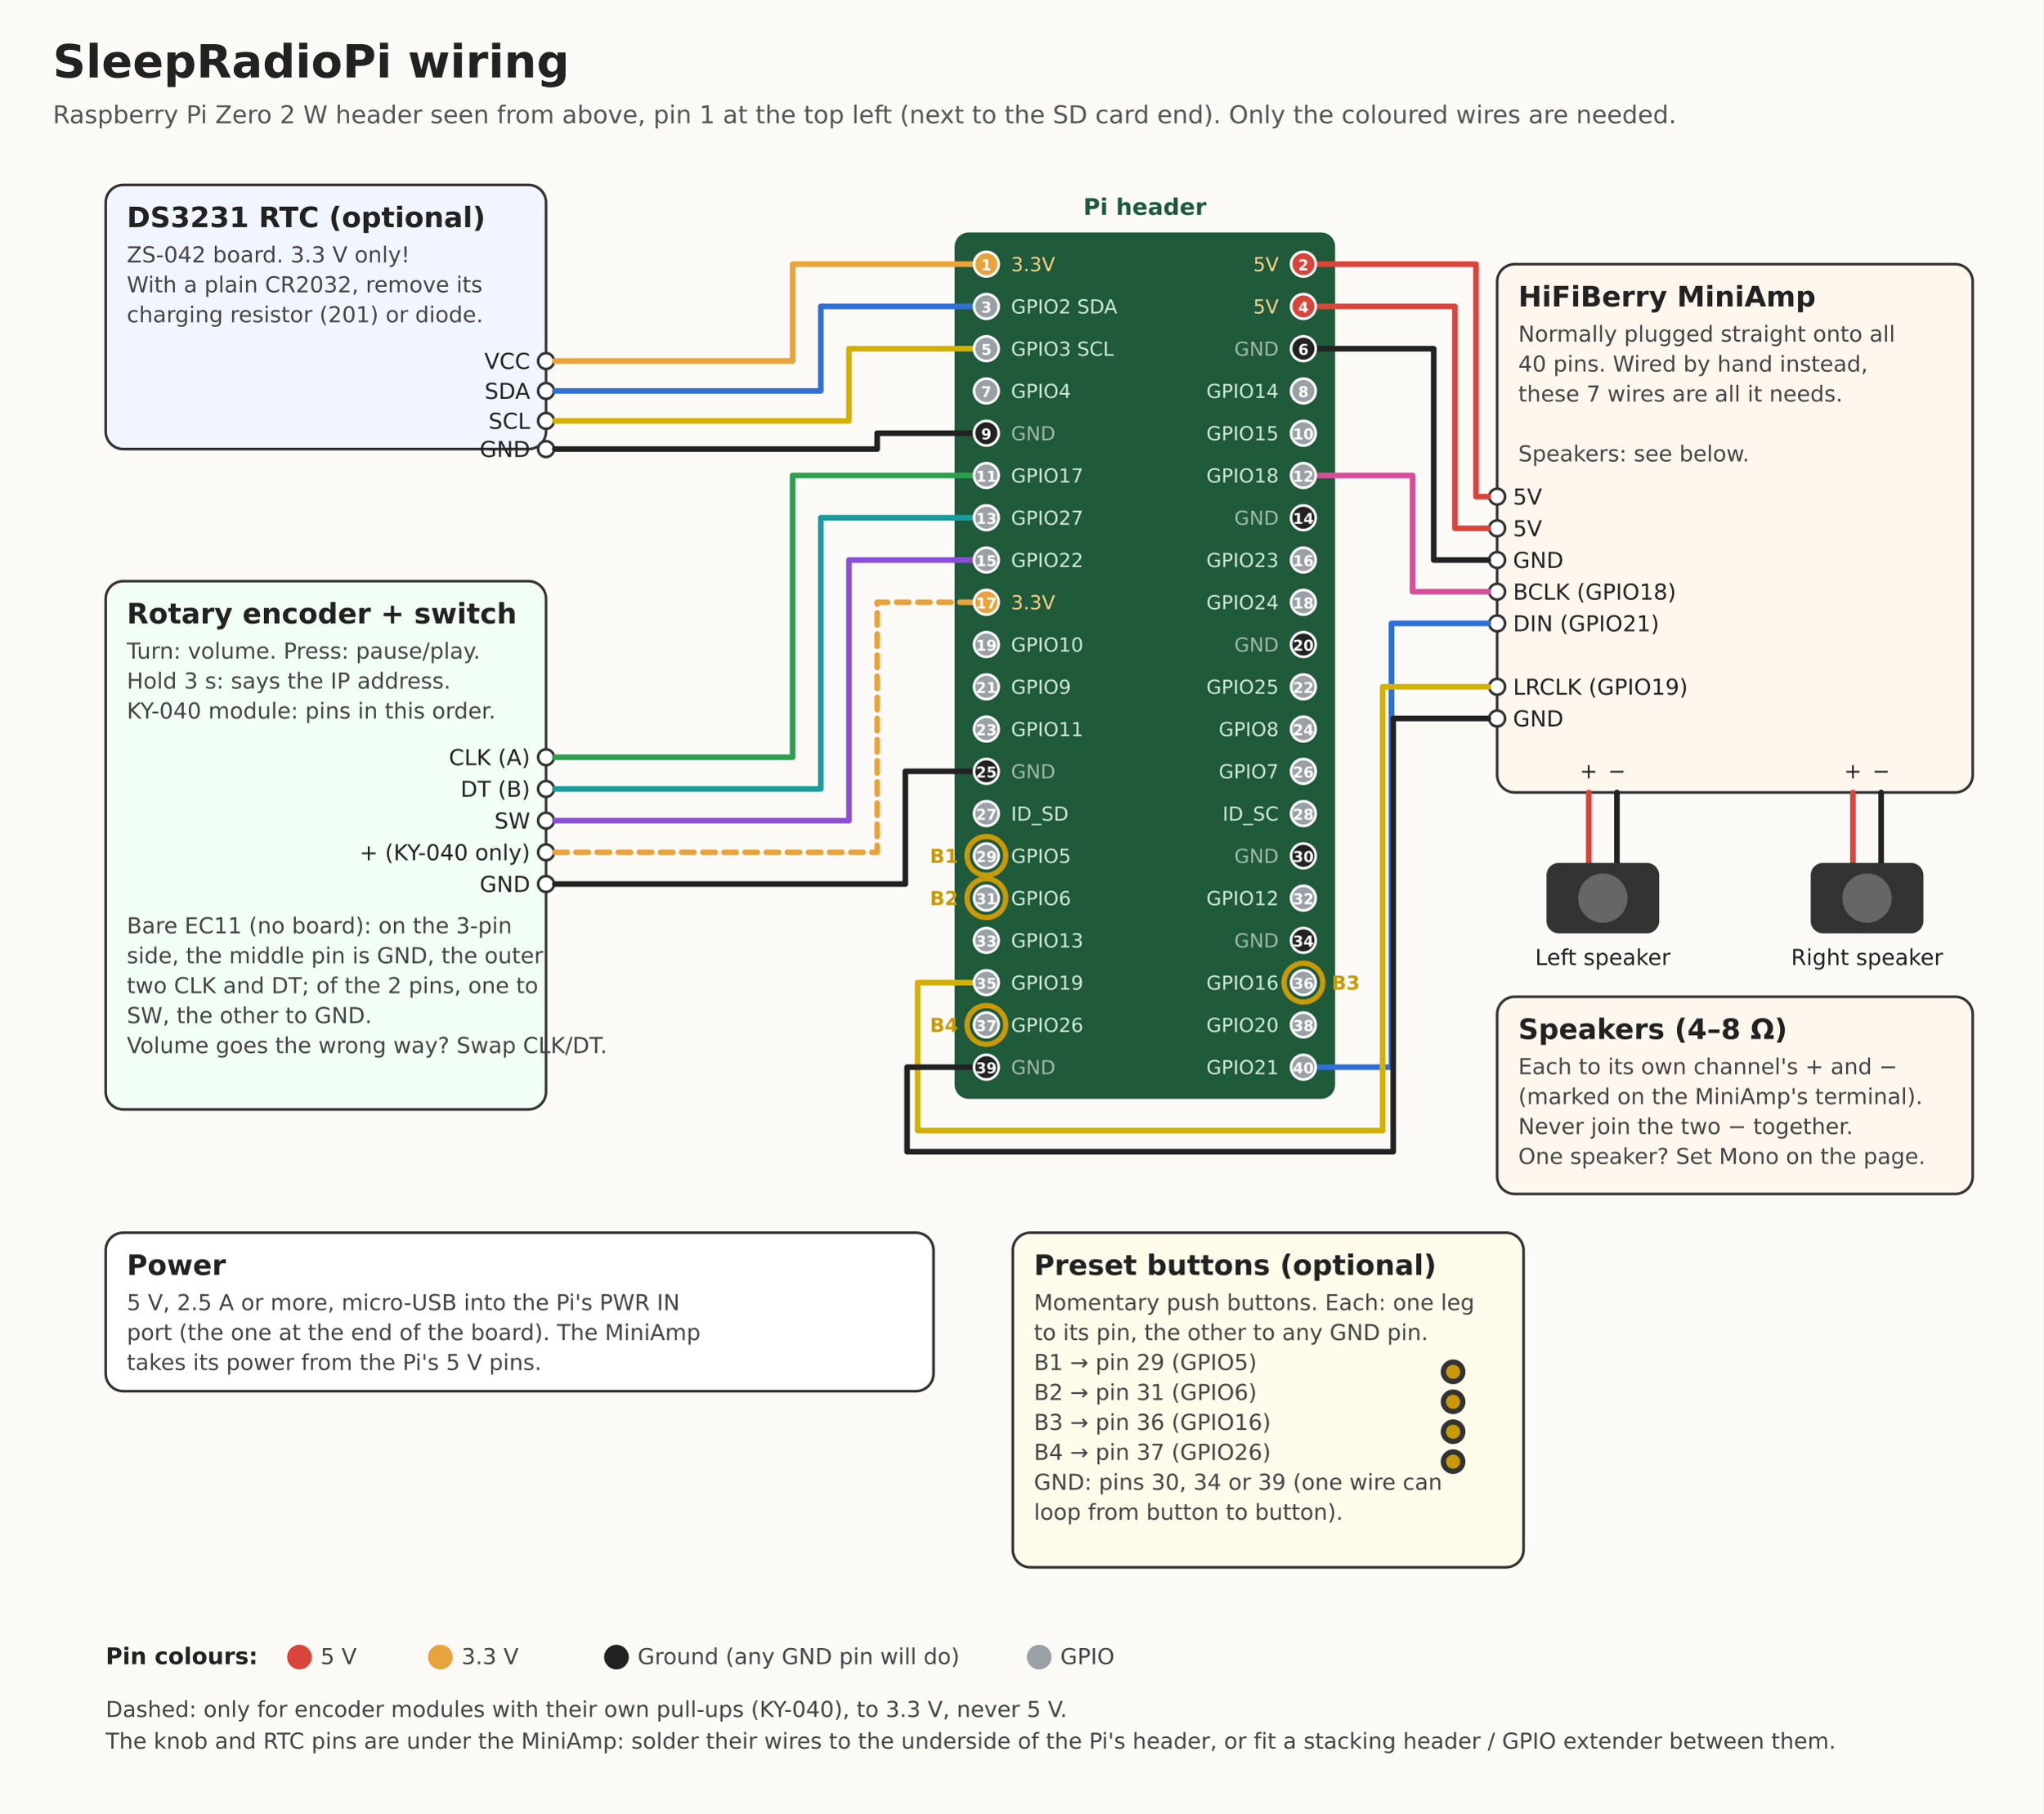
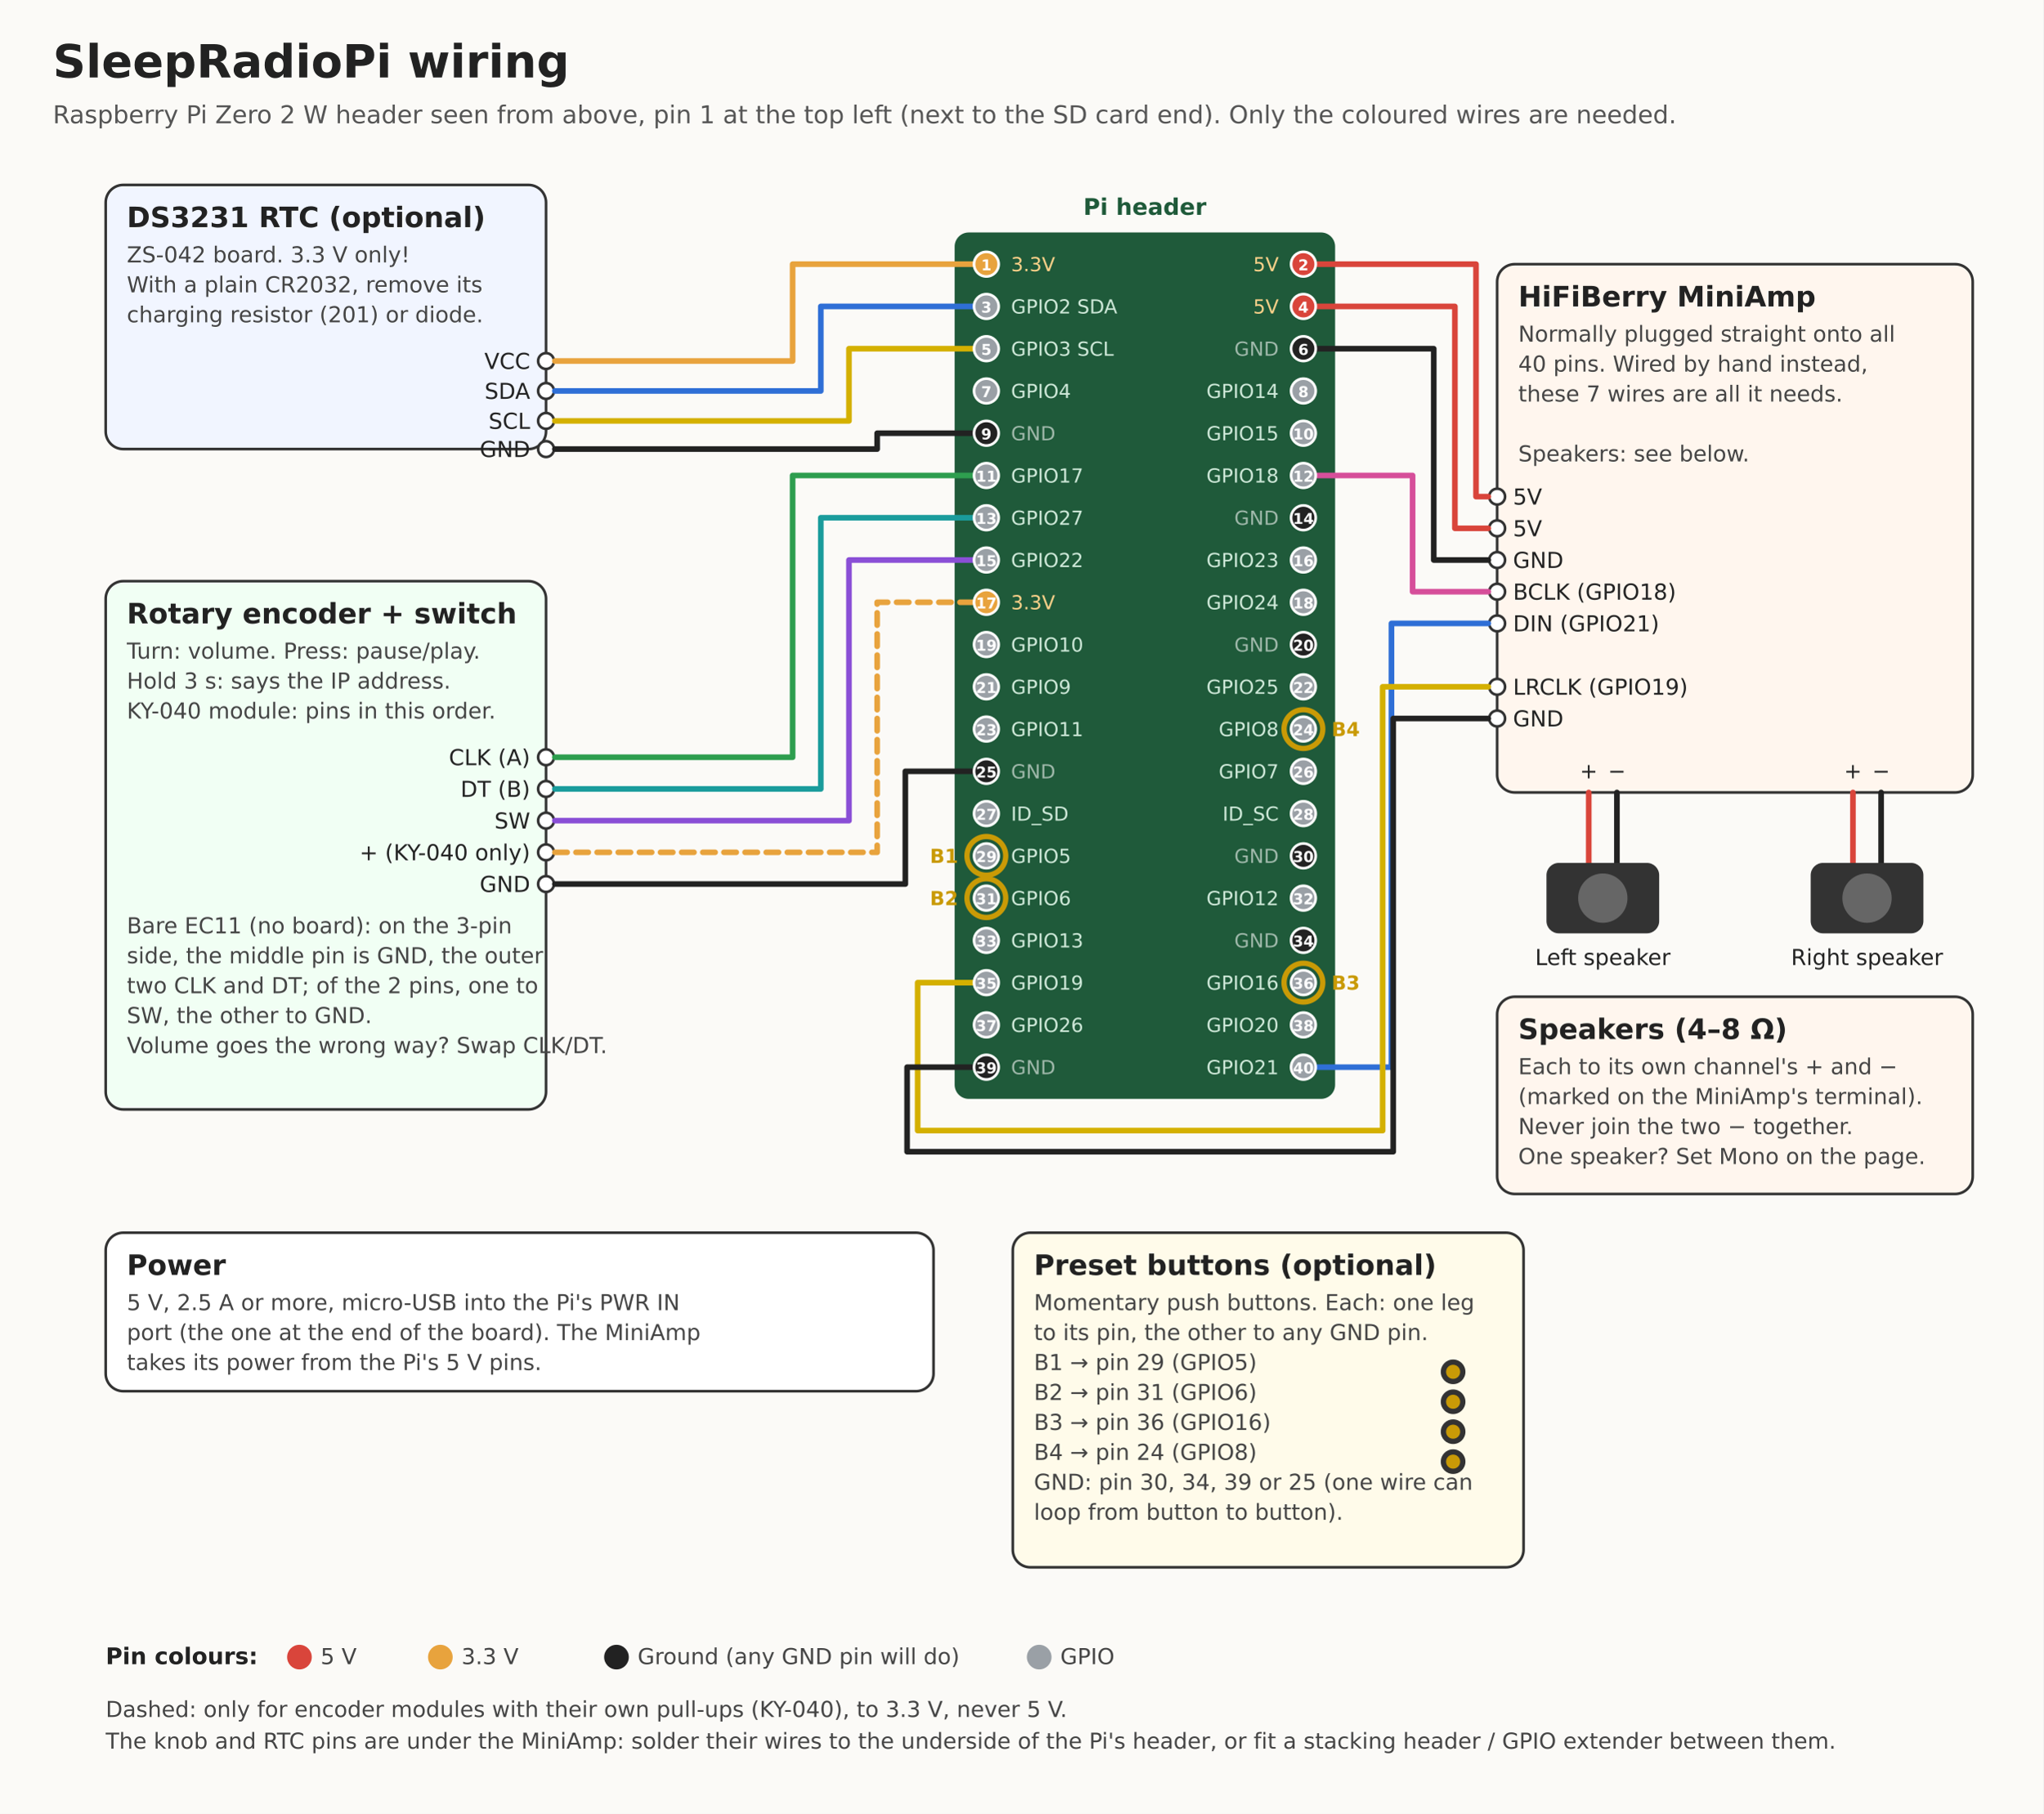
<svg xmlns="http://www.w3.org/2000/svg" viewBox="0 0 1160 1030" width="1160" height="1030" font-family="DejaVu Sans, Liberation Sans, Arial, sans-serif">
  <rect width="1160" height="1030" fill="#fbfaf7" />
  <text x="30" y="44" font-size="26" font-weight="bold" fill="#222">SleepRadioPi wiring</text>
  <text x="30" y="70" font-size="14" fill="#555">Raspberry Pi Zero 2 W header seen from above, pin 1 at the top left (next to the SD card end). Only the coloured wires are needed.</text>
  <rect x="542" y="132" width="216" height="492" rx="8" fill="#1f5a3a" />
  <text x="650.0" y="122" font-size="13" fill="#1f5a3a" text-anchor="middle" font-weight="bold">Pi header</text>
  <rect x="60" y="105" width="250" height="150" rx="10" fill="#f1f5ff" stroke="#333" stroke-width="1.5" />
  <text x="72" y="129" font-size="16" font-weight="bold" fill="#222">DS3231 RTC (optional)</text>
  <text x="72" y="149" font-size="12.5" fill="#444">ZS-042 board. 3.3 V only!</text>
  <text x="72" y="166" font-size="12.5" fill="#444">With a plain CR2032, remove its</text>
  <text x="72" y="183" font-size="12.5" fill="#444">charging resistor (201) or diode.</text>
  <rect x="60" y="330" width="250" height="300" rx="10" fill="#f1fff4" stroke="#333" stroke-width="1.5" />
  <text x="72" y="354" font-size="16" font-weight="bold" fill="#222">Rotary encoder + switch</text>
  <text x="72" y="374" font-size="12.5" fill="#444">Turn: volume. Press: pause/play.</text>
  <text x="72" y="391" font-size="12.5" fill="#444">Hold 3 s: says the IP address.</text>
  <text x="72" y="408" font-size="12.5" fill="#444">KY-040 module: pins in this order.</text>
  <text x="72" y="530" font-size="12.5" fill="#444">Bare EC11 (no board): on the 3-pin</text>
  <text x="72" y="547" font-size="12.5" fill="#444">side, the middle pin is GND, the outer</text>
  <text x="72" y="564" font-size="12.5" fill="#444">two CLK and DT; of the 2 pins, one to</text>
  <text x="72" y="581" font-size="12.5" fill="#444">SW, the other to GND.</text>
  <text x="72" y="598" font-size="12.5" fill="#444">Volume goes the wrong way? Swap CLK/DT.</text>
  <rect x="850" y="150" width="270" height="300" rx="10" fill="#fff6ee" stroke="#333" stroke-width="1.5" />
  <text x="862" y="174" font-size="16" font-weight="bold" fill="#222">HiFiBerry MiniAmp</text>
  <text x="862" y="194" font-size="12.5" fill="#444">Normally plugged straight onto all</text>
  <text x="862" y="211" font-size="12.5" fill="#444">40 pins. Wired by hand instead,</text>
  <text x="862" y="228" font-size="12.5" fill="#444">these 7 wires are all it needs.</text>
  <text x="862" y="245" font-size="12.5" fill="#444" />
  <text x="862" y="262" font-size="12.5" fill="#444">Speakers: see below.</text>
  <circle cx="310" cy="205" r="4.5" fill="#fff" stroke="#333" stroke-width="1.5" />
  <text x="301" y="209.5" font-size="12.5" fill="#222" text-anchor="end">VCC</text>
  <circle cx="310" cy="222" r="4.5" fill="#fff" stroke="#333" stroke-width="1.5" />
  <text x="301" y="226.5" font-size="12.5" fill="#222" text-anchor="end">SDA</text>
  <circle cx="310" cy="239" r="4.5" fill="#fff" stroke="#333" stroke-width="1.5" />
  <text x="301" y="243.5" font-size="12.5" fill="#222" text-anchor="end">SCL</text>
  <circle cx="310" cy="255" r="4.5" fill="#fff" stroke="#333" stroke-width="1.5" />
  <text x="301" y="259.5" font-size="12.5" fill="#222" text-anchor="end">GND</text>
  <circle cx="310" cy="430" r="4.5" fill="#fff" stroke="#333" stroke-width="1.5" />
  <text x="301" y="434.5" font-size="12.5" fill="#222" text-anchor="end">CLK (A)</text>
  <circle cx="310" cy="448" r="4.5" fill="#fff" stroke="#333" stroke-width="1.5" />
  <text x="301" y="452.5" font-size="12.5" fill="#222" text-anchor="end">DT (B)</text>
  <circle cx="310" cy="466" r="4.5" fill="#fff" stroke="#333" stroke-width="1.5" />
  <text x="301" y="470.5" font-size="12.5" fill="#222" text-anchor="end">SW</text>
  <circle cx="310" cy="484" r="4.5" fill="#fff" stroke="#333" stroke-width="1.5" />
  <text x="301" y="488.5" font-size="12.5" fill="#222" text-anchor="end">+ (KY-040 only)</text>
  <circle cx="310" cy="502" r="4.5" fill="#fff" stroke="#333" stroke-width="1.5" />
  <text x="301" y="506.5" font-size="12.5" fill="#222" text-anchor="end">GND</text>
  <circle cx="850" cy="282" r="4.5" fill="#fff" stroke="#333" stroke-width="1.5" />
  <text x="859" y="286.5" font-size="12.5" fill="#222" text-anchor="start">5V</text>
  <circle cx="850" cy="300" r="4.5" fill="#fff" stroke="#333" stroke-width="1.5" />
  <text x="859" y="304.5" font-size="12.5" fill="#222" text-anchor="start">5V</text>
  <circle cx="850" cy="318" r="4.5" fill="#fff" stroke="#333" stroke-width="1.5" />
  <text x="859" y="322.5" font-size="12.5" fill="#222" text-anchor="start">GND</text>
  <circle cx="850" cy="336" r="4.5" fill="#fff" stroke="#333" stroke-width="1.5" />
  <text x="859" y="340.5" font-size="12.5" fill="#222" text-anchor="start">BCLK (GPIO18)</text>
  <circle cx="850" cy="354" r="4.5" fill="#fff" stroke="#333" stroke-width="1.5" />
  <text x="859" y="358.5" font-size="12.5" fill="#222" text-anchor="start">DIN (GPIO21)</text>
  <circle cx="850" cy="390" r="4.5" fill="#fff" stroke="#333" stroke-width="1.5" />
  <text x="859" y="394.5" font-size="12.5" fill="#222" text-anchor="start">LRCLK (GPIO19)</text>
  <circle cx="850" cy="408" r="4.5" fill="#fff" stroke="#333" stroke-width="1.5" />
  <text x="859" y="412.5" font-size="12.5" fill="#222" text-anchor="start">GND</text>
  <path d="M315.0,205.0 L450.0,205.0 L450.0,150.0 L560.0,150.0" fill="none" stroke="#e8a33d" stroke-width="3.2" stroke-linecap="round" stroke-linejoin="round" />
  <path d="M315.0,222.0 L466.0,222.0 L466.0,174.0 L560.0,174.0" fill="none" stroke="#2f6fd6" stroke-width="3.2" stroke-linecap="round" stroke-linejoin="round" />
  <path d="M315.0,239.0 L482.0,239.0 L482.0,198.0 L560.0,198.0" fill="none" stroke="#d4b000" stroke-width="3.2" stroke-linecap="round" stroke-linejoin="round" />
  <path d="M315.0,255.0 L498.0,255.0 L498.0,246.0 L560.0,246.0" fill="none" stroke="#222" stroke-width="3.2" stroke-linecap="round" stroke-linejoin="round" />
  <path d="M315.0,430.0 L450.0,430.0 L450.0,270.0 L560.0,270.0" fill="none" stroke="#2e9e4f" stroke-width="3.2" stroke-linecap="round" stroke-linejoin="round" />
  <path d="M315.0,448.0 L466.0,448.0 L466.0,294.0 L560.0,294.0" fill="none" stroke="#1a9c9c" stroke-width="3.2" stroke-linecap="round" stroke-linejoin="round" />
  <path d="M315.0,466.0 L482.0,466.0 L482.0,318.0 L560.0,318.0" fill="none" stroke="#8a4fd6" stroke-width="3.2" stroke-linecap="round" stroke-linejoin="round" />
  <path d="M315.0,484.0 L498.0,484.0 L498.0,342.0 L560.0,342.0" fill="none" stroke="#e8a33d" stroke-width="3.2" stroke-linecap="round" stroke-linejoin="round" stroke-dasharray="7 5" />
  <path d="M315.0,502.0 L514.0,502.0 L514.0,438.0 L560.0,438.0" fill="none" stroke="#222" stroke-width="3.2" stroke-linecap="round" stroke-linejoin="round" />
  <path d="M845.0,282.0 L838.0,282.0 L838.0,150.0 L740.0,150.0" fill="none" stroke="#d9453b" stroke-width="3.2" stroke-linecap="round" stroke-linejoin="round" />
  <path d="M845.0,300.0 L826.0,300.0 L826.0,174.0 L740.0,174.0" fill="none" stroke="#d9453b" stroke-width="3.2" stroke-linecap="round" stroke-linejoin="round" />
  <path d="M845.0,318.0 L814.0,318.0 L814.0,198.0 L740.0,198.0" fill="none" stroke="#222" stroke-width="3.2" stroke-linecap="round" stroke-linejoin="round" />
  <path d="M845.0,336.0 L802.0,336.0 L802.0,270.0 L740.0,270.0" fill="none" stroke="#d64f9a" stroke-width="3.2" stroke-linecap="round" stroke-linejoin="round" />
  <path d="M845.0,354.0 L790.0,354.0 L790.0,606.0 L740.0,606.0" fill="none" stroke="#2f6fd6" stroke-width="3.2" stroke-linecap="round" stroke-linejoin="round" />
  <path d="M845.0,390.0 L785.0,390.0 L785.0,642.0 L521.0,642.0 L521.0,558.0 L560.0,558.0" fill="none" stroke="#d4b000" stroke-width="3.2" stroke-linecap="round" stroke-linejoin="round" />
  <path d="M845.0,408.0 L791.0,408.0 L791.0,654.0 L515.0,654.0 L515.0,606.0 L560.0,606.0" fill="none" stroke="#222" stroke-width="3.2" stroke-linecap="round" stroke-linejoin="round" />
  <circle cx="560" cy="486" r="11" fill="none" stroke="#c99a06" stroke-width="3" />
  <text x="544" y="490" font-size="11" font-weight="bold" fill="#c99a06" text-anchor="end">B1</text>
  <circle cx="560" cy="510" r="11" fill="none" stroke="#c99a06" stroke-width="3" />
  <text x="544" y="514" font-size="11" font-weight="bold" fill="#c99a06" text-anchor="end">B2</text>
  <circle cx="740" cy="558" r="11" fill="none" stroke="#c99a06" stroke-width="3" />
  <text x="756" y="562" font-size="11" font-weight="bold" fill="#c99a06" text-anchor="start">B3</text>
-   <circle cx="560" cy="582" r="11" fill="none" stroke="#c99a06" stroke-width="3" />
-   <text x="544" y="586" font-size="11" font-weight="bold" fill="#c99a06" text-anchor="end">B4</text>
+   <circle cx="740" cy="414" r="11" fill="none" stroke="#c99a06" stroke-width="3" />
+   <text x="756" y="418" font-size="11" font-weight="bold" fill="#c99a06" text-anchor="start">B4</text>
  <circle cx="560" cy="150" r="7" fill="#e8a33d" stroke="#fff" stroke-width="1.5" />
  <text x="560" y="153.5" font-size="8.5" fill="#fff" text-anchor="middle" font-weight="bold">1</text>
  <text x="574" y="154" font-size="11" fill="#ffd28a">3.3V</text>
  <circle cx="740" cy="150" r="7" fill="#d9453b" stroke="#fff" stroke-width="1.5" />
  <text x="740" y="153.5" font-size="8.5" fill="#fff" text-anchor="middle" font-weight="bold">2</text>
  <text x="726" y="154" font-size="11" fill="#ffd28a" text-anchor="end">5V</text>
  <circle cx="560" cy="174" r="7" fill="#9aa0a6" stroke="#fff" stroke-width="1.5" />
  <text x="560" y="177.5" font-size="8.5" fill="#fff" text-anchor="middle" font-weight="bold">3</text>
  <text x="574" y="178" font-size="11" fill="#cfe9d9">GPIO2 SDA</text>
  <circle cx="740" cy="174" r="7" fill="#d9453b" stroke="#fff" stroke-width="1.5" />
  <text x="740" y="177.5" font-size="8.5" fill="#fff" text-anchor="middle" font-weight="bold">4</text>
  <text x="726" y="178" font-size="11" fill="#ffd28a" text-anchor="end">5V</text>
  <circle cx="560" cy="198" r="7" fill="#9aa0a6" stroke="#fff" stroke-width="1.5" />
  <text x="560" y="201.5" font-size="8.5" fill="#fff" text-anchor="middle" font-weight="bold">5</text>
  <text x="574" y="202" font-size="11" fill="#cfe9d9">GPIO3 SCL</text>
  <circle cx="740" cy="198" r="7" fill="#222" stroke="#fff" stroke-width="1.5" />
  <text x="740" y="201.5" font-size="8.5" fill="#fff" text-anchor="middle" font-weight="bold">6</text>
  <text x="726" y="202" font-size="11" fill="#9fb8aa" text-anchor="end">GND</text>
  <circle cx="560" cy="222" r="7" fill="#9aa0a6" stroke="#fff" stroke-width="1.5" />
  <text x="560" y="225.5" font-size="8.5" fill="#fff" text-anchor="middle" font-weight="bold">7</text>
  <text x="574" y="226" font-size="11" fill="#cfe9d9">GPIO4</text>
  <circle cx="740" cy="222" r="7" fill="#9aa0a6" stroke="#fff" stroke-width="1.5" />
  <text x="740" y="225.5" font-size="8.5" fill="#fff" text-anchor="middle" font-weight="bold">8</text>
  <text x="726" y="226" font-size="11" fill="#cfe9d9" text-anchor="end">GPIO14</text>
  <circle cx="560" cy="246" r="7" fill="#222" stroke="#fff" stroke-width="1.5" />
  <text x="560" y="249.5" font-size="8.5" fill="#fff" text-anchor="middle" font-weight="bold">9</text>
  <text x="574" y="250" font-size="11" fill="#9fb8aa">GND</text>
  <circle cx="740" cy="246" r="7" fill="#9aa0a6" stroke="#fff" stroke-width="1.5" />
  <text x="740" y="249.5" font-size="8.5" fill="#fff" text-anchor="middle" font-weight="bold">10</text>
  <text x="726" y="250" font-size="11" fill="#cfe9d9" text-anchor="end">GPIO15</text>
  <circle cx="560" cy="270" r="7" fill="#9aa0a6" stroke="#fff" stroke-width="1.5" />
  <text x="560" y="273.5" font-size="8.5" fill="#fff" text-anchor="middle" font-weight="bold">11</text>
  <text x="574" y="274" font-size="11" fill="#cfe9d9">GPIO17</text>
  <circle cx="740" cy="270" r="7" fill="#9aa0a6" stroke="#fff" stroke-width="1.5" />
  <text x="740" y="273.5" font-size="8.5" fill="#fff" text-anchor="middle" font-weight="bold">12</text>
  <text x="726" y="274" font-size="11" fill="#cfe9d9" text-anchor="end">GPIO18</text>
  <circle cx="560" cy="294" r="7" fill="#9aa0a6" stroke="#fff" stroke-width="1.5" />
  <text x="560" y="297.5" font-size="8.5" fill="#fff" text-anchor="middle" font-weight="bold">13</text>
  <text x="574" y="298" font-size="11" fill="#cfe9d9">GPIO27</text>
  <circle cx="740" cy="294" r="7" fill="#222" stroke="#fff" stroke-width="1.5" />
  <text x="740" y="297.5" font-size="8.5" fill="#fff" text-anchor="middle" font-weight="bold">14</text>
  <text x="726" y="298" font-size="11" fill="#9fb8aa" text-anchor="end">GND</text>
  <circle cx="560" cy="318" r="7" fill="#9aa0a6" stroke="#fff" stroke-width="1.5" />
  <text x="560" y="321.5" font-size="8.5" fill="#fff" text-anchor="middle" font-weight="bold">15</text>
  <text x="574" y="322" font-size="11" fill="#cfe9d9">GPIO22</text>
  <circle cx="740" cy="318" r="7" fill="#9aa0a6" stroke="#fff" stroke-width="1.5" />
  <text x="740" y="321.5" font-size="8.5" fill="#fff" text-anchor="middle" font-weight="bold">16</text>
  <text x="726" y="322" font-size="11" fill="#cfe9d9" text-anchor="end">GPIO23</text>
  <circle cx="560" cy="342" r="7" fill="#e8a33d" stroke="#fff" stroke-width="1.5" />
  <text x="560" y="345.5" font-size="8.5" fill="#fff" text-anchor="middle" font-weight="bold">17</text>
  <text x="574" y="346" font-size="11" fill="#ffd28a">3.3V</text>
  <circle cx="740" cy="342" r="7" fill="#9aa0a6" stroke="#fff" stroke-width="1.5" />
  <text x="740" y="345.5" font-size="8.5" fill="#fff" text-anchor="middle" font-weight="bold">18</text>
  <text x="726" y="346" font-size="11" fill="#cfe9d9" text-anchor="end">GPIO24</text>
  <circle cx="560" cy="366" r="7" fill="#9aa0a6" stroke="#fff" stroke-width="1.5" />
  <text x="560" y="369.5" font-size="8.5" fill="#fff" text-anchor="middle" font-weight="bold">19</text>
  <text x="574" y="370" font-size="11" fill="#cfe9d9">GPIO10</text>
  <circle cx="740" cy="366" r="7" fill="#222" stroke="#fff" stroke-width="1.5" />
  <text x="740" y="369.5" font-size="8.5" fill="#fff" text-anchor="middle" font-weight="bold">20</text>
  <text x="726" y="370" font-size="11" fill="#9fb8aa" text-anchor="end">GND</text>
  <circle cx="560" cy="390" r="7" fill="#9aa0a6" stroke="#fff" stroke-width="1.5" />
  <text x="560" y="393.5" font-size="8.5" fill="#fff" text-anchor="middle" font-weight="bold">21</text>
  <text x="574" y="394" font-size="11" fill="#cfe9d9">GPIO9</text>
  <circle cx="740" cy="390" r="7" fill="#9aa0a6" stroke="#fff" stroke-width="1.5" />
  <text x="740" y="393.5" font-size="8.5" fill="#fff" text-anchor="middle" font-weight="bold">22</text>
  <text x="726" y="394" font-size="11" fill="#cfe9d9" text-anchor="end">GPIO25</text>
  <circle cx="560" cy="414" r="7" fill="#9aa0a6" stroke="#fff" stroke-width="1.5" />
  <text x="560" y="417.5" font-size="8.5" fill="#fff" text-anchor="middle" font-weight="bold">23</text>
  <text x="574" y="418" font-size="11" fill="#cfe9d9">GPIO11</text>
  <circle cx="740" cy="414" r="7" fill="#9aa0a6" stroke="#fff" stroke-width="1.5" />
  <text x="740" y="417.5" font-size="8.5" fill="#fff" text-anchor="middle" font-weight="bold">24</text>
  <text x="726" y="418" font-size="11" fill="#cfe9d9" text-anchor="end">GPIO8</text>
  <circle cx="560" cy="438" r="7" fill="#222" stroke="#fff" stroke-width="1.5" />
  <text x="560" y="441.5" font-size="8.5" fill="#fff" text-anchor="middle" font-weight="bold">25</text>
  <text x="574" y="442" font-size="11" fill="#9fb8aa">GND</text>
  <circle cx="740" cy="438" r="7" fill="#9aa0a6" stroke="#fff" stroke-width="1.5" />
  <text x="740" y="441.5" font-size="8.5" fill="#fff" text-anchor="middle" font-weight="bold">26</text>
  <text x="726" y="442" font-size="11" fill="#cfe9d9" text-anchor="end">GPIO7</text>
  <circle cx="560" cy="462" r="7" fill="#9aa0a6" stroke="#fff" stroke-width="1.5" />
  <text x="560" y="465.5" font-size="8.5" fill="#fff" text-anchor="middle" font-weight="bold">27</text>
  <text x="574" y="466" font-size="11" fill="#cfe9d9">ID_SD</text>
  <circle cx="740" cy="462" r="7" fill="#9aa0a6" stroke="#fff" stroke-width="1.5" />
  <text x="740" y="465.5" font-size="8.5" fill="#fff" text-anchor="middle" font-weight="bold">28</text>
  <text x="726" y="466" font-size="11" fill="#cfe9d9" text-anchor="end">ID_SC</text>
  <circle cx="560" cy="486" r="7" fill="#9aa0a6" stroke="#fff" stroke-width="1.5" />
  <text x="560" y="489.5" font-size="8.5" fill="#fff" text-anchor="middle" font-weight="bold">29</text>
  <text x="574" y="490" font-size="11" fill="#cfe9d9">GPIO5</text>
  <circle cx="740" cy="486" r="7" fill="#222" stroke="#fff" stroke-width="1.5" />
  <text x="740" y="489.5" font-size="8.5" fill="#fff" text-anchor="middle" font-weight="bold">30</text>
  <text x="726" y="490" font-size="11" fill="#9fb8aa" text-anchor="end">GND</text>
  <circle cx="560" cy="510" r="7" fill="#9aa0a6" stroke="#fff" stroke-width="1.5" />
  <text x="560" y="513.5" font-size="8.5" fill="#fff" text-anchor="middle" font-weight="bold">31</text>
  <text x="574" y="514" font-size="11" fill="#cfe9d9">GPIO6</text>
  <circle cx="740" cy="510" r="7" fill="#9aa0a6" stroke="#fff" stroke-width="1.5" />
  <text x="740" y="513.5" font-size="8.5" fill="#fff" text-anchor="middle" font-weight="bold">32</text>
  <text x="726" y="514" font-size="11" fill="#cfe9d9" text-anchor="end">GPIO12</text>
  <circle cx="560" cy="534" r="7" fill="#9aa0a6" stroke="#fff" stroke-width="1.5" />
  <text x="560" y="537.5" font-size="8.5" fill="#fff" text-anchor="middle" font-weight="bold">33</text>
  <text x="574" y="538" font-size="11" fill="#cfe9d9">GPIO13</text>
  <circle cx="740" cy="534" r="7" fill="#222" stroke="#fff" stroke-width="1.5" />
  <text x="740" y="537.5" font-size="8.5" fill="#fff" text-anchor="middle" font-weight="bold">34</text>
  <text x="726" y="538" font-size="11" fill="#9fb8aa" text-anchor="end">GND</text>
  <circle cx="560" cy="558" r="7" fill="#9aa0a6" stroke="#fff" stroke-width="1.5" />
  <text x="560" y="561.5" font-size="8.5" fill="#fff" text-anchor="middle" font-weight="bold">35</text>
  <text x="574" y="562" font-size="11" fill="#cfe9d9">GPIO19</text>
  <circle cx="740" cy="558" r="7" fill="#9aa0a6" stroke="#fff" stroke-width="1.5" />
  <text x="740" y="561.5" font-size="8.5" fill="#fff" text-anchor="middle" font-weight="bold">36</text>
  <text x="726" y="562" font-size="11" fill="#cfe9d9" text-anchor="end">GPIO16</text>
  <circle cx="560" cy="582" r="7" fill="#9aa0a6" stroke="#fff" stroke-width="1.5" />
  <text x="560" y="585.5" font-size="8.5" fill="#fff" text-anchor="middle" font-weight="bold">37</text>
  <text x="574" y="586" font-size="11" fill="#cfe9d9">GPIO26</text>
  <circle cx="740" cy="582" r="7" fill="#9aa0a6" stroke="#fff" stroke-width="1.5" />
  <text x="740" y="585.5" font-size="8.5" fill="#fff" text-anchor="middle" font-weight="bold">38</text>
  <text x="726" y="586" font-size="11" fill="#cfe9d9" text-anchor="end">GPIO20</text>
  <circle cx="560" cy="606" r="7" fill="#222" stroke="#fff" stroke-width="1.5" />
  <text x="560" y="609.5" font-size="8.5" fill="#fff" text-anchor="middle" font-weight="bold">39</text>
  <text x="574" y="610" font-size="11" fill="#9fb8aa">GND</text>
  <circle cx="740" cy="606" r="7" fill="#9aa0a6" stroke="#fff" stroke-width="1.5" />
  <text x="740" y="609.5" font-size="8.5" fill="#fff" text-anchor="middle" font-weight="bold">40</text>
  <text x="726" y="610" font-size="11" fill="#cfe9d9" text-anchor="end">GPIO21</text>
  <path d="M902.0,450.0 L902.0,490.0" fill="none" stroke="#d9453b" stroke-width="3.2" stroke-linecap="round" stroke-linejoin="round" />
  <path d="M918.0,450.0 L918.0,490.0" fill="none" stroke="#222" stroke-width="3.2" stroke-linecap="round" stroke-linejoin="round" />
  <text x="902" y="442" font-size="12" fill="#222" text-anchor="middle">+</text>
  <text x="918" y="442" font-size="12" fill="#222" text-anchor="middle">−</text>
  <rect x="878" y="490" width="64" height="40" rx="7" fill="#333" />
  <circle cx="910" cy="510" r="14" fill="#666" />
  <text x="910" y="548" font-size="12.5" fill="#222" text-anchor="middle">Left speaker</text>
  <path d="M1052.0,450.0 L1052.0,490.0" fill="none" stroke="#d9453b" stroke-width="3.2" stroke-linecap="round" stroke-linejoin="round" />
  <path d="M1068.0,450.0 L1068.0,490.0" fill="none" stroke="#222" stroke-width="3.2" stroke-linecap="round" stroke-linejoin="round" />
  <text x="1052" y="442" font-size="12" fill="#222" text-anchor="middle">+</text>
  <text x="1068" y="442" font-size="12" fill="#222" text-anchor="middle">−</text>
  <rect x="1028" y="490" width="64" height="40" rx="7" fill="#333" />
  <circle cx="1060" cy="510" r="14" fill="#666" />
  <text x="1060" y="548" font-size="12.5" fill="#222" text-anchor="middle">Right speaker</text>
  <rect x="850" y="566" width="270" height="112" rx="10" fill="#fff6ee" stroke="#333" stroke-width="1.5" />
  <text x="862" y="590" font-size="16" font-weight="bold" fill="#222">Speakers (4–8 Ω)</text>
  <text x="862" y="610" font-size="12.5" fill="#444">Each to its own channel's + and −</text>
  <text x="862" y="627" font-size="12.5" fill="#444">(marked on the MiniAmp's terminal).</text>
  <text x="862" y="644" font-size="12.5" fill="#444">Never join the two − together.</text>
  <text x="862" y="661" font-size="12.5" fill="#444">One speaker? Set Mono on the page.</text>
  <rect x="60" y="700" width="470" height="90" rx="10" fill="#fff" stroke="#333" stroke-width="1.5" />
  <text x="72" y="724" font-size="16" font-weight="bold" fill="#222">Power</text>
  <text x="72" y="744" font-size="12.5" fill="#444">5 V, 2.5 A or more, micro-USB into the Pi's PWR IN</text>
  <text x="72" y="761" font-size="12.5" fill="#444">port (the one at the end of the board). The MiniAmp</text>
  <text x="72" y="778" font-size="12.5" fill="#444">takes its power from the Pi's 5 V pins.</text>
  <rect x="575" y="700" width="290" height="190" rx="10" fill="#fffbea" stroke="#333" stroke-width="1.5" />
  <text x="587" y="724" font-size="16" font-weight="bold" fill="#222">Preset buttons (optional)</text>
  <text x="587" y="744" font-size="12.5" fill="#444">Momentary push buttons. Each: one leg</text>
  <text x="587" y="761" font-size="12.5" fill="#444">to its pin, the other to any GND pin.</text>
  <text x="587" y="778" font-size="12.5" fill="#444">B1 → pin 29 (GPIO5)</text>
  <text x="587" y="795" font-size="12.5" fill="#444">B2 → pin 31 (GPIO6)</text>
  <text x="587" y="812" font-size="12.5" fill="#444">B3 → pin 36 (GPIO16)</text>
-   <text x="587" y="829" font-size="12.5" fill="#444">B4 → pin 37 (GPIO26)</text>
-   <text x="587" y="846" font-size="12.5" fill="#444">GND: pins 30, 34 or 39 (one wire can</text>
+   <text x="587" y="829" font-size="12.5" fill="#444">B4 → pin 24 (GPIO8)</text>
+   <text x="587" y="846" font-size="12.5" fill="#444">GND: pin 30, 34, 39 or 25 (one wire can</text>
  <text x="587" y="863" font-size="12.5" fill="#444">loop from button to button).</text>
  <circle cx="825" cy="779" r="7" fill="#333" />
  <circle cx="825" cy="779" r="4" fill="#c99a06" />
  <circle cx="825" cy="796" r="7" fill="#333" />
  <circle cx="825" cy="796" r="4" fill="#c99a06" />
  <circle cx="825" cy="813" r="7" fill="#333" />
  <circle cx="825" cy="813" r="4" fill="#c99a06" />
  <circle cx="825" cy="830" r="7" fill="#333" />
  <circle cx="825" cy="830" r="4" fill="#c99a06" />
  <text x="60" y="945" font-size="13" fill="#222" font-weight="bold">Pin colours:</text>
  <circle cx="170" cy="941" r="7" fill="#d9453b" />
  <text x="182" y="945" font-size="12.5" fill="#444">5 V</text>
  <circle cx="250" cy="941" r="7" fill="#e8a33d" />
  <text x="262" y="945" font-size="12.5" fill="#444">3.3 V</text>
  <circle cx="350" cy="941" r="7" fill="#222" />
  <text x="362" y="945" font-size="12.5" fill="#444">Ground (any GND pin will do)</text>
  <circle cx="590" cy="941" r="7" fill="#9aa0a6" />
  <text x="602" y="945" font-size="12.5" fill="#444">GPIO</text>
  <text x="60" y="975" font-size="12.5" fill="#444">Dashed: only for encoder modules with their own pull-ups (KY-040), to 3.3 V, never 5 V.</text>
  <text x="60" y="993" font-size="12.5" fill="#444">The knob and RTC pins are under the MiniAmp: solder their wires to the underside of the Pi's header, or fit a stacking header / GPIO extender between them.</text>
</svg>
